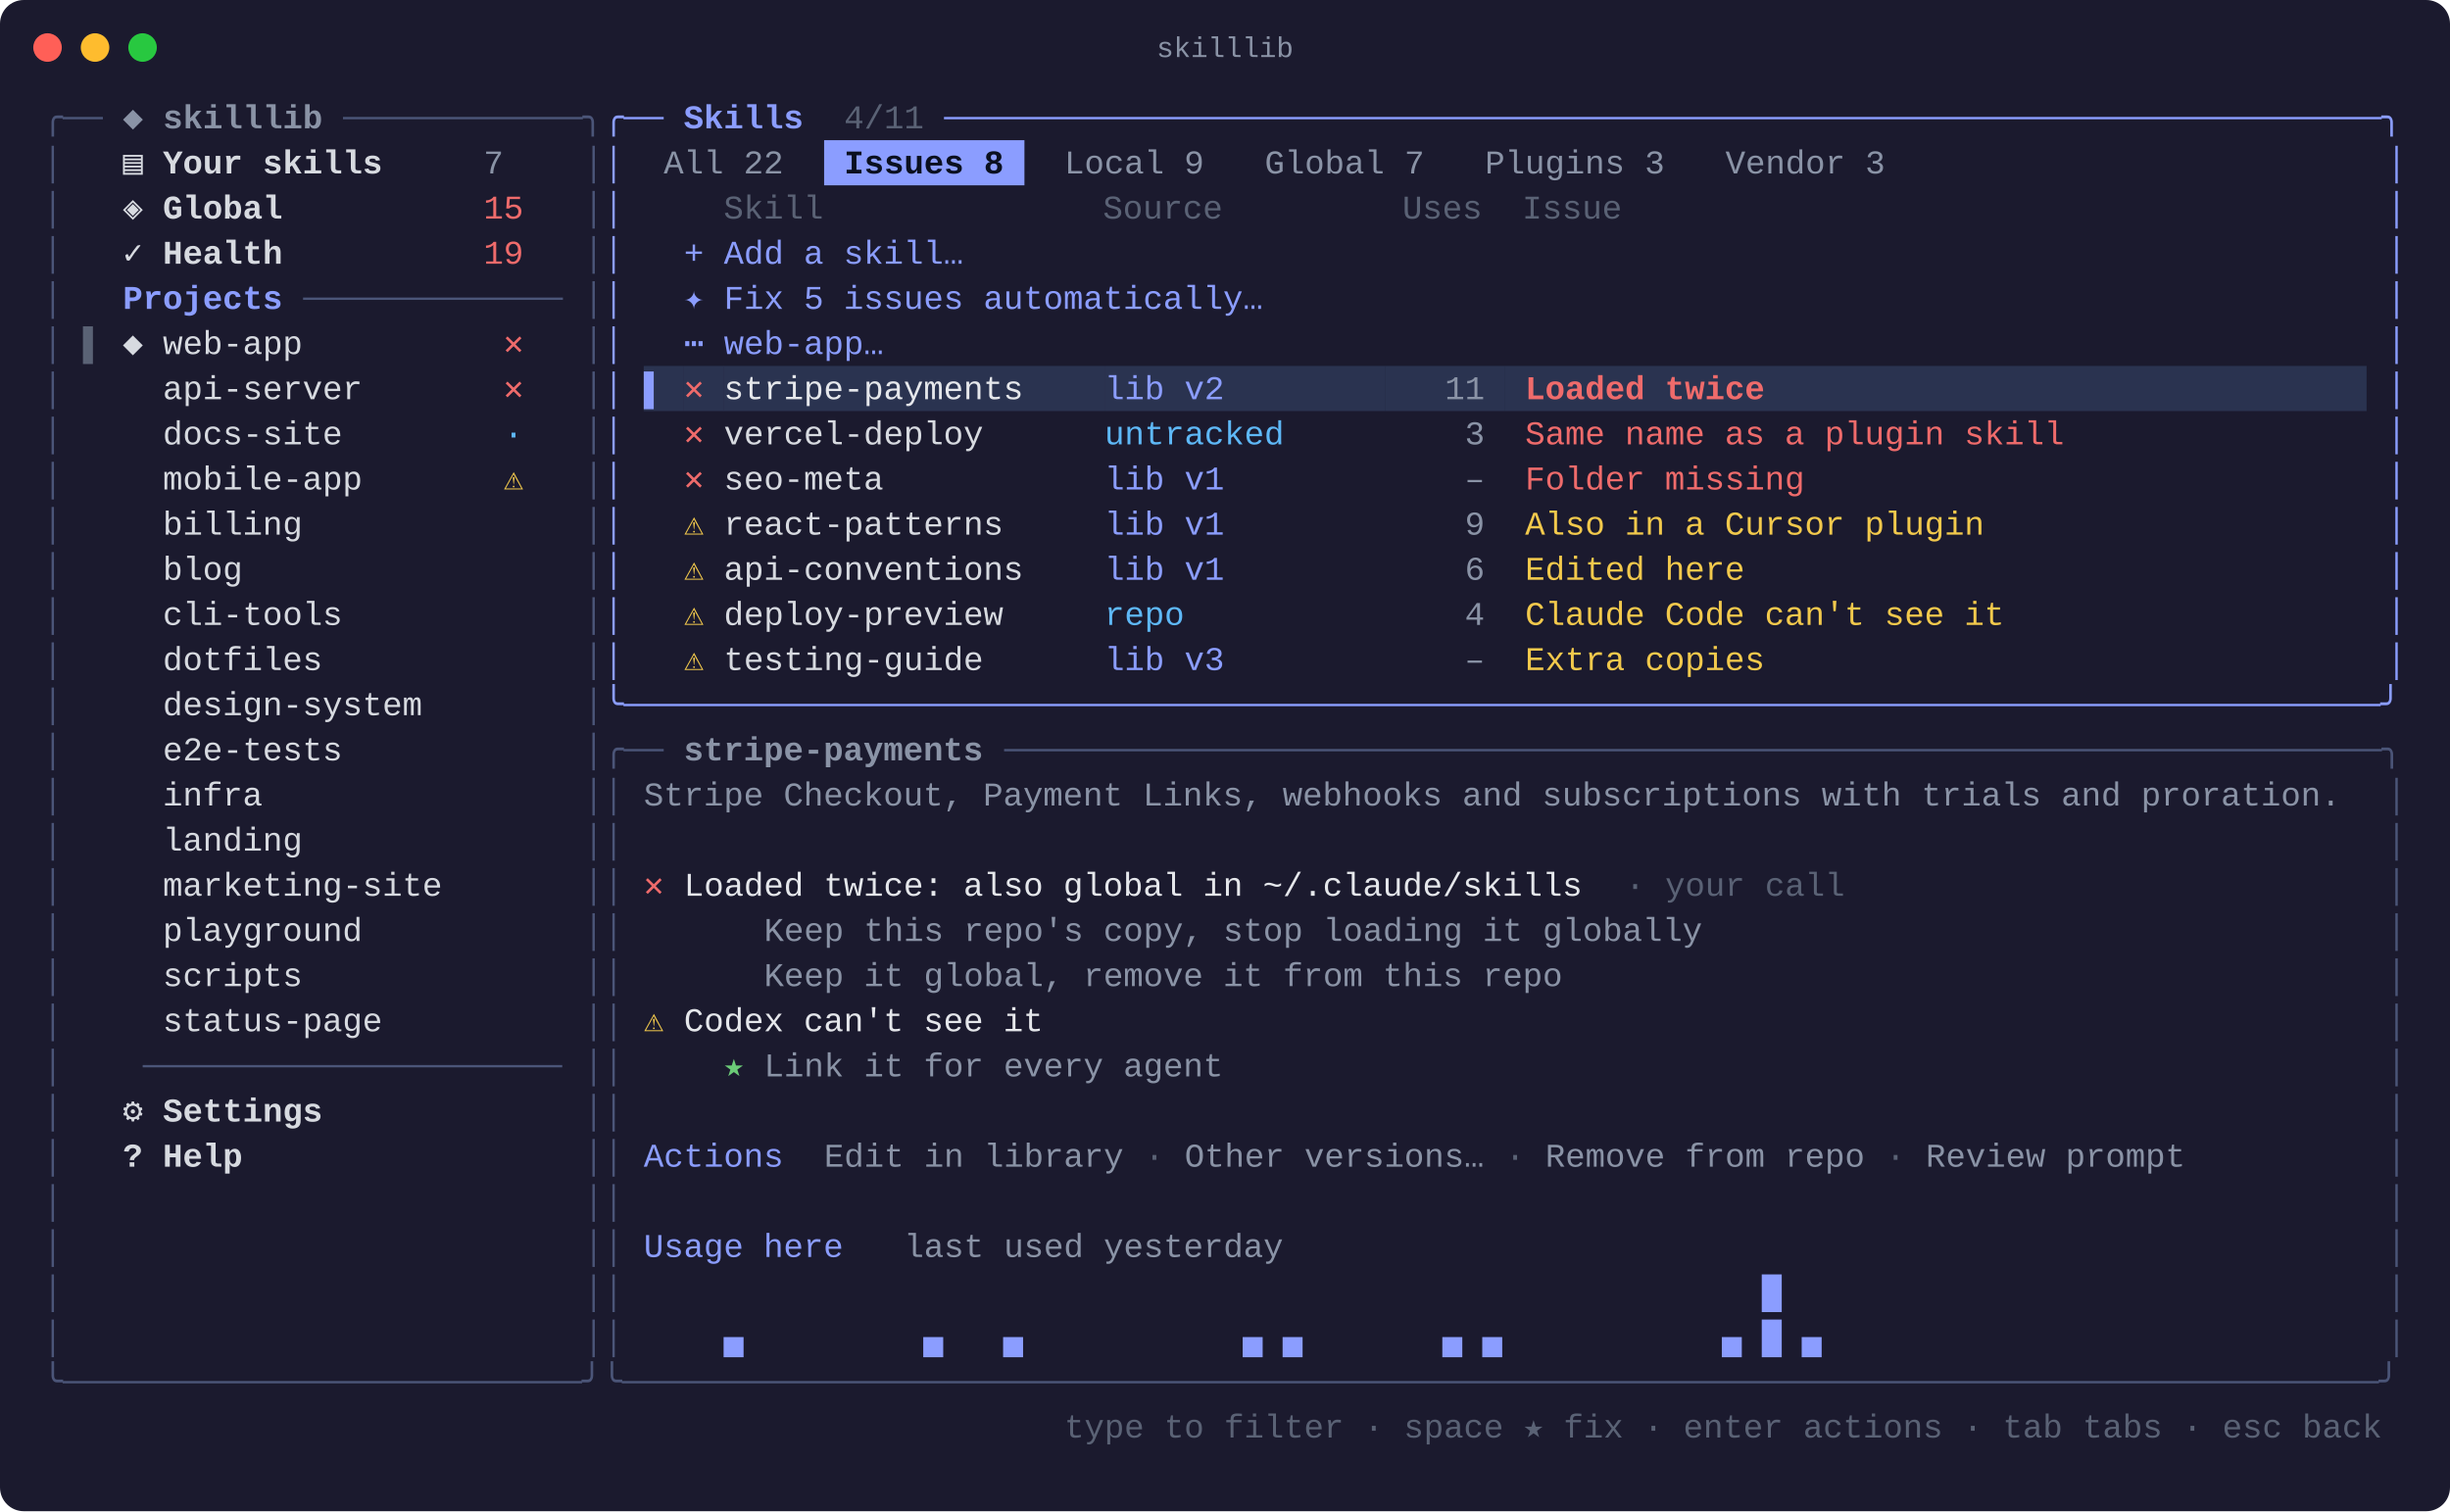
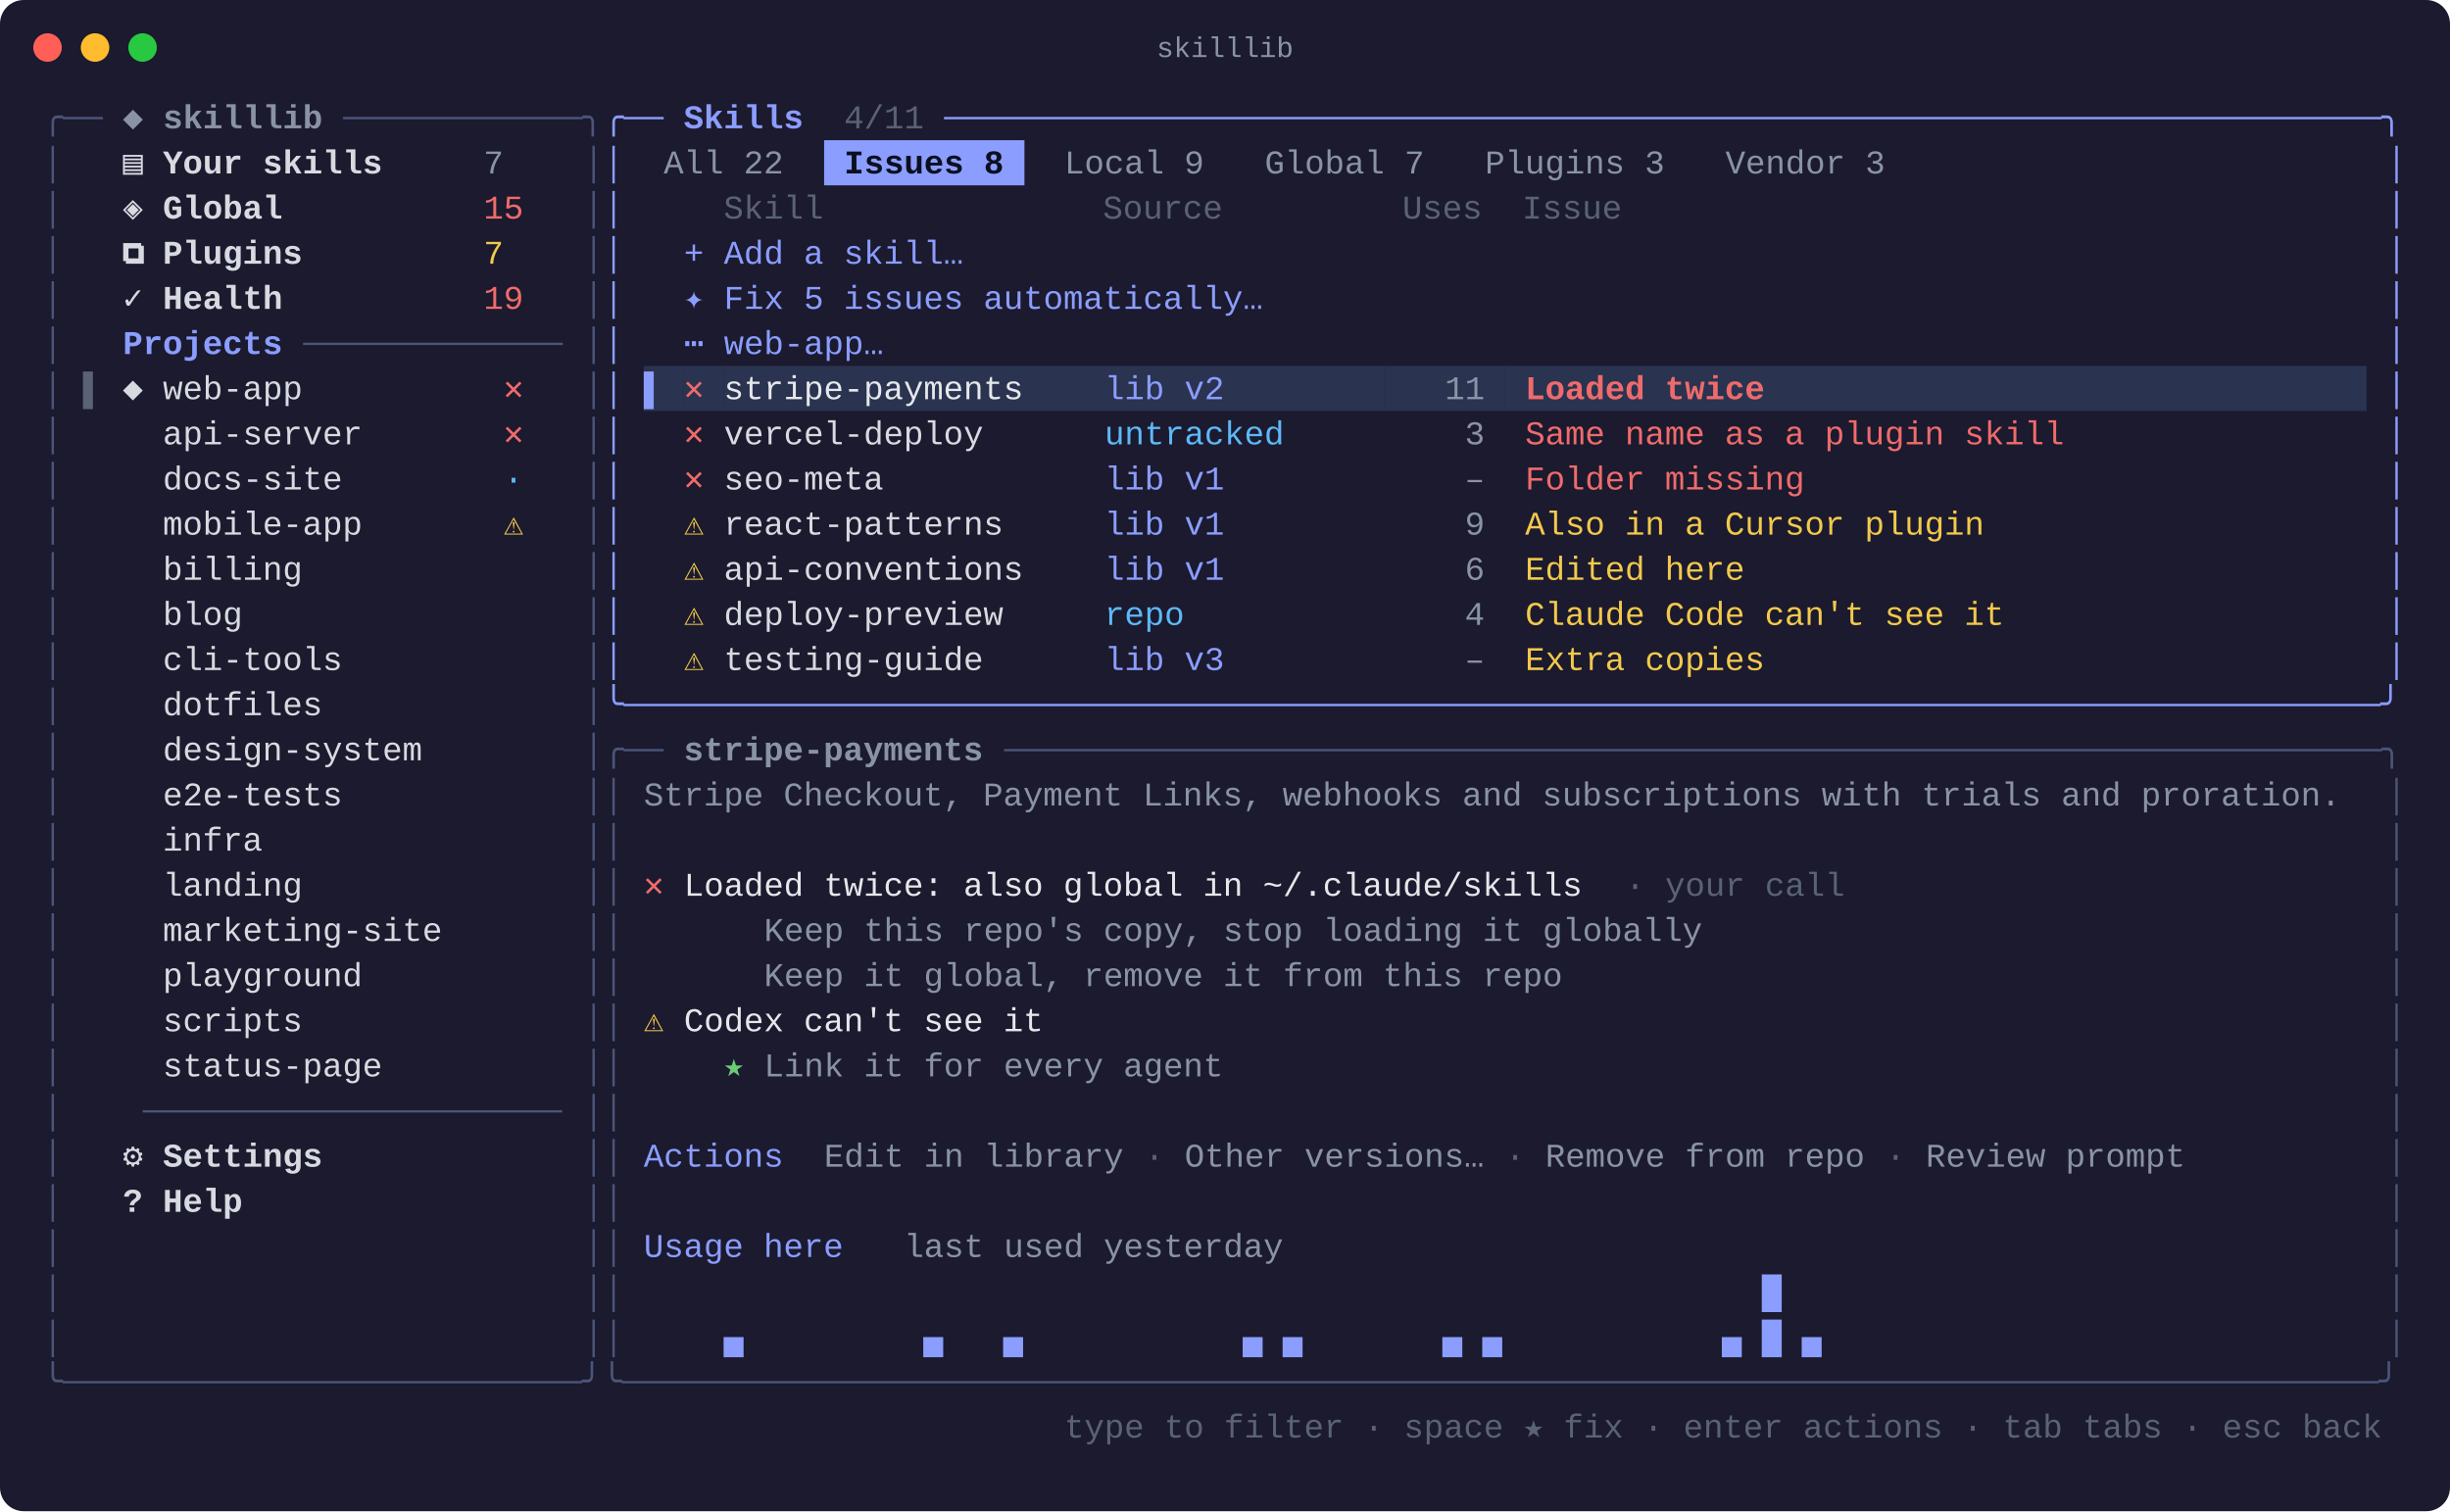
<svg xmlns="http://www.w3.org/2000/svg" width="1031" height="636" viewBox="0 0 1031 636" font-family="SFMono-Regular, Menlo, Consolas, 'Liberation Mono', monospace" font-size="14">
  <rect width="1031" height="636" rx="10" fill="#1b1a2e" />
  <circle cx="20" cy="20" r="6" fill="#ff5f57" />
  <circle cx="40" cy="20" r="6" fill="#febc2e" />
  <circle cx="60" cy="20" r="6" fill="#28c840" />
  <text x="515.5" y="24" fill="#8a93a6" font-size="12" text-anchor="middle">skilllib</text>
  <text x="18.0" y="54.0" fill="#4b5578" xml:space="preserve" textLength="25.3" lengthAdjust="spacingAndGlyphs">╭──</text>
  <text x="43.3" y="54.0" fill="#8a93a6" font-weight="bold" xml:space="preserve" textLength="101.2" lengthAdjust="spacingAndGlyphs"> ◆ skilllib </text>
  <text x="144.4" y="54.0" fill="#4b5578" xml:space="preserve" textLength="109.6" lengthAdjust="spacingAndGlyphs">────────────╮</text>
  <text x="254.0" y="54.0" fill="#8b9dff" xml:space="preserve" textLength="25.3" lengthAdjust="spacingAndGlyphs">╭──</text>
  <text x="279.3" y="54.0" fill="#8b9dff" font-weight="bold" xml:space="preserve" textLength="67.4" lengthAdjust="spacingAndGlyphs"> Skills </text>
  <text x="346.8" y="54.0" fill="#5a6275" xml:space="preserve" textLength="50.6" lengthAdjust="spacingAndGlyphs"> 4/11 </text>
  <text x="397.3" y="54.0" fill="#8b9dff" xml:space="preserve" textLength="615.4" lengthAdjust="spacingAndGlyphs">────────────────────────────────────────────────────────────────────────╮</text>
  <text x="18.0" y="73.0" fill="#4b5578" xml:space="preserve" textLength="8.4" lengthAdjust="spacingAndGlyphs">│</text>
  <text x="51.7" y="73.0" fill="#d7dae0" font-weight="bold" xml:space="preserve" textLength="151.7" lengthAdjust="spacingAndGlyphs">▤ Your skills     </text>
  <text x="203.5" y="73.0" fill="#8a93a6" xml:space="preserve" textLength="33.7" lengthAdjust="spacingAndGlyphs">7   </text>
  <text x="245.6" y="73.0" fill="#4b5578" xml:space="preserve" textLength="8.4" lengthAdjust="spacingAndGlyphs">│</text>
  <text x="254.0" y="73.0" fill="#8b9dff" xml:space="preserve" textLength="8.4" lengthAdjust="spacingAndGlyphs">│</text>
  <text x="270.9" y="73.0" fill="#8a93a6" xml:space="preserve" textLength="67.4" lengthAdjust="spacingAndGlyphs"> All 22 </text>
  <rect x="346.8" y="59.0" width="84.3" height="19" fill="#8b9dff" />
  <text x="346.8" y="73.0" fill="#0b1020" font-weight="bold" xml:space="preserve" textLength="84.3" lengthAdjust="spacingAndGlyphs"> Issues 8 </text>
  <text x="439.5" y="73.0" fill="#8a93a6" xml:space="preserve" textLength="75.9" lengthAdjust="spacingAndGlyphs"> Local 9 </text>
  <text x="523.8" y="73.0" fill="#8a93a6" xml:space="preserve" textLength="84.3" lengthAdjust="spacingAndGlyphs"> Global 7 </text>
  <text x="616.5" y="73.0" fill="#8a93a6" xml:space="preserve" textLength="92.7" lengthAdjust="spacingAndGlyphs"> Plugins 3 </text>
  <text x="717.7" y="73.0" fill="#8a93a6" xml:space="preserve" textLength="84.3" lengthAdjust="spacingAndGlyphs"> Vendor 3 </text>
  <text x="1004.3" y="73.0" fill="#8b9dff" xml:space="preserve" textLength="8.4" lengthAdjust="spacingAndGlyphs">│</text>
  <text x="18.0" y="92.0" fill="#4b5578" xml:space="preserve" textLength="8.4" lengthAdjust="spacingAndGlyphs">│</text>
  <text x="51.7" y="92.0" fill="#d7dae0" font-weight="bold" xml:space="preserve" textLength="151.7" lengthAdjust="spacingAndGlyphs">◈ Global          </text>
  <text x="203.5" y="92.0" fill="#ef6b6b" xml:space="preserve" textLength="33.7" lengthAdjust="spacingAndGlyphs">15  </text>
  <text x="245.6" y="92.0" fill="#4b5578" xml:space="preserve" textLength="8.4" lengthAdjust="spacingAndGlyphs">│</text>
  <text x="254.0" y="92.0" fill="#8b9dff" xml:space="preserve" textLength="8.4" lengthAdjust="spacingAndGlyphs">│</text>
  <text x="270.9" y="92.0" fill="#5a6275" xml:space="preserve" textLength="725.0" lengthAdjust="spacingAndGlyphs">    Skill              Source         Uses  Issue                                     </text>
  <text x="1004.3" y="92.0" fill="#8b9dff" xml:space="preserve" textLength="8.4" lengthAdjust="spacingAndGlyphs">│</text>
  <text x="18.0" y="111.0" fill="#4b5578" xml:space="preserve" textLength="8.4" lengthAdjust="spacingAndGlyphs">│</text>
-   <text x="51.7" y="111.0" fill="#d7dae0" font-weight="bold" xml:space="preserve" textLength="151.7" lengthAdjust="spacingAndGlyphs">✓ Health          </text>
-   <text x="203.5" y="111.0" fill="#ef6b6b" xml:space="preserve" textLength="33.7" lengthAdjust="spacingAndGlyphs">19  </text>
+   <text x="51.7" y="111.0" fill="#d7dae0" font-weight="bold" xml:space="preserve" textLength="151.7" lengthAdjust="spacingAndGlyphs">⧉ Plugins         </text>
+   <text x="203.5" y="111.0" fill="#f2c94c" xml:space="preserve" textLength="33.7" lengthAdjust="spacingAndGlyphs">7   </text>
  <text x="245.6" y="111.0" fill="#4b5578" xml:space="preserve" textLength="8.4" lengthAdjust="spacingAndGlyphs">│</text>
  <text x="254.0" y="111.0" fill="#8b9dff" xml:space="preserve" textLength="8.4" lengthAdjust="spacingAndGlyphs">│</text>
  <text x="287.8" y="111.0" fill="#8b9dff" xml:space="preserve" textLength="708.1" lengthAdjust="spacingAndGlyphs">+ Add a skill…                                                                      </text>
  <text x="1004.3" y="111.0" fill="#8b9dff" xml:space="preserve" textLength="8.4" lengthAdjust="spacingAndGlyphs">│</text>
  <text x="18.0" y="130.0" fill="#4b5578" xml:space="preserve" textLength="8.4" lengthAdjust="spacingAndGlyphs">│</text>
-   <text x="34.9" y="130.0" fill="#8b9dff" font-weight="bold" xml:space="preserve" textLength="92.7" lengthAdjust="spacingAndGlyphs">  Projects </text>
-   <text x="127.6" y="130.0" fill="#4b5578" xml:space="preserve" textLength="109.6" lengthAdjust="spacingAndGlyphs">─────────────</text>
+   <text x="51.7" y="130.0" fill="#d7dae0" font-weight="bold" xml:space="preserve" textLength="151.7" lengthAdjust="spacingAndGlyphs">✓ Health          </text>
+   <text x="203.5" y="130.0" fill="#ef6b6b" xml:space="preserve" textLength="33.7" lengthAdjust="spacingAndGlyphs">19  </text>
  <text x="245.6" y="130.0" fill="#4b5578" xml:space="preserve" textLength="8.4" lengthAdjust="spacingAndGlyphs">│</text>
  <text x="254.0" y="130.0" fill="#8b9dff" xml:space="preserve" textLength="8.4" lengthAdjust="spacingAndGlyphs">│</text>
  <text x="287.8" y="130.0" fill="#8b9dff" xml:space="preserve" textLength="708.1" lengthAdjust="spacingAndGlyphs">✦ Fix 5 issues automatically…                                                       </text>
  <text x="1004.3" y="130.0" fill="#8b9dff" xml:space="preserve" textLength="8.4" lengthAdjust="spacingAndGlyphs">│</text>
  <text x="18.0" y="149.0" fill="#4b5578" xml:space="preserve" textLength="8.4" lengthAdjust="spacingAndGlyphs">│</text>
-   <text x="34.9" y="149.0" fill="#5a6275" xml:space="preserve" textLength="16.9" lengthAdjust="spacingAndGlyphs">▌ </text>
-   <text x="51.7" y="149.0" fill="#d7dae0" xml:space="preserve" textLength="160.2" lengthAdjust="spacingAndGlyphs">◆ web-app          </text>
-   <text x="211.9" y="149.0" fill="#ef6b6b" xml:space="preserve" textLength="25.3" lengthAdjust="spacingAndGlyphs">✕  </text>
+   <text x="34.9" y="149.0" fill="#8b9dff" font-weight="bold" xml:space="preserve" textLength="92.7" lengthAdjust="spacingAndGlyphs">  Projects </text>
+   <text x="127.6" y="149.0" fill="#4b5578" xml:space="preserve" textLength="109.6" lengthAdjust="spacingAndGlyphs">─────────────</text>
  <text x="245.6" y="149.0" fill="#4b5578" xml:space="preserve" textLength="8.4" lengthAdjust="spacingAndGlyphs">│</text>
  <text x="254.0" y="149.0" fill="#8b9dff" xml:space="preserve" textLength="8.4" lengthAdjust="spacingAndGlyphs">│</text>
  <text x="287.8" y="149.0" fill="#8b9dff" xml:space="preserve" textLength="708.1" lengthAdjust="spacingAndGlyphs">⋯ web-app…                                                                          </text>
  <text x="1004.3" y="149.0" fill="#8b9dff" xml:space="preserve" textLength="8.4" lengthAdjust="spacingAndGlyphs">│</text>
  <text x="18.0" y="168.0" fill="#4b5578" xml:space="preserve" textLength="8.4" lengthAdjust="spacingAndGlyphs">│</text>
-   <text x="51.7" y="168.0" fill="#d7dae0" xml:space="preserve" textLength="160.2" lengthAdjust="spacingAndGlyphs">  api-server       </text>
+   <text x="34.9" y="168.0" fill="#5a6275" xml:space="preserve" textLength="16.9" lengthAdjust="spacingAndGlyphs">▌ </text>
+   <text x="51.7" y="168.0" fill="#d7dae0" xml:space="preserve" textLength="160.2" lengthAdjust="spacingAndGlyphs">◆ web-app          </text>
  <text x="211.9" y="168.0" fill="#ef6b6b" xml:space="preserve" textLength="25.3" lengthAdjust="spacingAndGlyphs">✕  </text>
  <text x="245.6" y="168.0" fill="#4b5578" xml:space="preserve" textLength="8.4" lengthAdjust="spacingAndGlyphs">│</text>
  <text x="254.0" y="168.0" fill="#8b9dff" xml:space="preserve" textLength="8.4" lengthAdjust="spacingAndGlyphs">│</text>
  <rect x="270.9" y="154.0" width="16.9" height="19" fill="#2a3350" />
  <text x="270.9" y="168.0" fill="#8b9dff" xml:space="preserve" textLength="16.9" lengthAdjust="spacingAndGlyphs">▌ </text>
  <rect x="287.8" y="154.0" width="16.9" height="19" fill="#2a3350" />
  <text x="287.8" y="168.0" fill="#ef6b6b" xml:space="preserve" textLength="16.9" lengthAdjust="spacingAndGlyphs">✕ </text>
  <rect x="304.6" y="154.0" width="160.2" height="19" fill="#2a3350" />
  <text x="304.6" y="168.0" fill="#e5e7eb" xml:space="preserve" textLength="160.2" lengthAdjust="spacingAndGlyphs">stripe-payments    </text>
  <rect x="464.8" y="154.0" width="118.0" height="19" fill="#2a3350" />
  <text x="464.8" y="168.0" fill="#8b9dff" xml:space="preserve" textLength="118.0" lengthAdjust="spacingAndGlyphs">lib v2        </text>
  <rect x="582.8" y="154.0" width="50.6" height="19" fill="#2a3350" />
  <text x="582.8" y="168.0" fill="#8a93a6" xml:space="preserve" textLength="50.6" lengthAdjust="spacingAndGlyphs">   11 </text>
  <rect x="633.4" y="154.0" width="362.5" height="19" fill="#2a3350" />
  <text x="633.4" y="168.0" fill="#ef6b6b" font-weight="bold" xml:space="preserve" textLength="362.5" lengthAdjust="spacingAndGlyphs"> Loaded twice                              </text>
  <text x="1004.3" y="168.0" fill="#8b9dff" xml:space="preserve" textLength="8.4" lengthAdjust="spacingAndGlyphs">│</text>
  <text x="18.0" y="187.0" fill="#4b5578" xml:space="preserve" textLength="8.4" lengthAdjust="spacingAndGlyphs">│</text>
-   <text x="51.7" y="187.0" fill="#d7dae0" xml:space="preserve" textLength="160.2" lengthAdjust="spacingAndGlyphs">  docs-site        </text>
-   <text x="211.9" y="187.0" fill="#5eb8f7" xml:space="preserve" textLength="25.3" lengthAdjust="spacingAndGlyphs">·  </text>
+   <text x="51.7" y="187.0" fill="#d7dae0" xml:space="preserve" textLength="160.2" lengthAdjust="spacingAndGlyphs">  api-server       </text>
+   <text x="211.9" y="187.0" fill="#ef6b6b" xml:space="preserve" textLength="25.3" lengthAdjust="spacingAndGlyphs">✕  </text>
  <text x="245.6" y="187.0" fill="#4b5578" xml:space="preserve" textLength="8.4" lengthAdjust="spacingAndGlyphs">│</text>
  <text x="254.0" y="187.0" fill="#8b9dff" xml:space="preserve" textLength="8.4" lengthAdjust="spacingAndGlyphs">│</text>
  <text x="287.8" y="187.0" fill="#ef6b6b" xml:space="preserve" textLength="16.9" lengthAdjust="spacingAndGlyphs">✕ </text>
  <text x="304.6" y="187.0" fill="#d7dae0" xml:space="preserve" textLength="160.2" lengthAdjust="spacingAndGlyphs">vercel-deploy      </text>
  <text x="464.8" y="187.0" fill="#5eb8f7" xml:space="preserve" textLength="118.0" lengthAdjust="spacingAndGlyphs">untracked     </text>
  <text x="582.8" y="187.0" fill="#8a93a6" xml:space="preserve" textLength="50.6" lengthAdjust="spacingAndGlyphs">    3 </text>
  <text x="633.4" y="187.0" fill="#ef6b6b" xml:space="preserve" textLength="362.5" lengthAdjust="spacingAndGlyphs"> Same name as a plugin skill               </text>
  <text x="1004.3" y="187.0" fill="#8b9dff" xml:space="preserve" textLength="8.4" lengthAdjust="spacingAndGlyphs">│</text>
  <text x="18.0" y="206.0" fill="#4b5578" xml:space="preserve" textLength="8.4" lengthAdjust="spacingAndGlyphs">│</text>
-   <text x="51.7" y="206.0" fill="#d7dae0" xml:space="preserve" textLength="160.2" lengthAdjust="spacingAndGlyphs">  mobile-app       </text>
-   <text x="211.9" y="206.0" fill="#f2c94c" xml:space="preserve" textLength="25.3" lengthAdjust="spacingAndGlyphs">⚠  </text>
+   <text x="51.7" y="206.0" fill="#d7dae0" xml:space="preserve" textLength="160.2" lengthAdjust="spacingAndGlyphs">  docs-site        </text>
+   <text x="211.9" y="206.0" fill="#5eb8f7" xml:space="preserve" textLength="25.3" lengthAdjust="spacingAndGlyphs">·  </text>
  <text x="245.6" y="206.0" fill="#4b5578" xml:space="preserve" textLength="8.4" lengthAdjust="spacingAndGlyphs">│</text>
  <text x="254.0" y="206.0" fill="#8b9dff" xml:space="preserve" textLength="8.4" lengthAdjust="spacingAndGlyphs">│</text>
  <text x="287.8" y="206.0" fill="#ef6b6b" xml:space="preserve" textLength="16.9" lengthAdjust="spacingAndGlyphs">✕ </text>
  <text x="304.6" y="206.0" fill="#d7dae0" xml:space="preserve" textLength="160.2" lengthAdjust="spacingAndGlyphs">seo-meta           </text>
  <text x="464.8" y="206.0" fill="#8b9dff" xml:space="preserve" textLength="118.0" lengthAdjust="spacingAndGlyphs">lib v1        </text>
  <text x="582.8" y="206.0" fill="#8a93a6" xml:space="preserve" textLength="50.6" lengthAdjust="spacingAndGlyphs">    – </text>
  <text x="633.4" y="206.0" fill="#ef6b6b" xml:space="preserve" textLength="362.5" lengthAdjust="spacingAndGlyphs"> Folder missing                            </text>
  <text x="1004.3" y="206.0" fill="#8b9dff" xml:space="preserve" textLength="8.4" lengthAdjust="spacingAndGlyphs">│</text>
  <text x="18.0" y="225.0" fill="#4b5578" xml:space="preserve" textLength="8.4" lengthAdjust="spacingAndGlyphs">│</text>
-   <text x="51.7" y="225.0" fill="#d7dae0" xml:space="preserve" textLength="193.9" lengthAdjust="spacingAndGlyphs">  billing              </text>
+   <text x="51.7" y="225.0" fill="#d7dae0" xml:space="preserve" textLength="160.2" lengthAdjust="spacingAndGlyphs">  mobile-app       </text>
+   <text x="211.9" y="225.0" fill="#f2c94c" xml:space="preserve" textLength="25.3" lengthAdjust="spacingAndGlyphs">⚠  </text>
  <text x="245.6" y="225.0" fill="#4b5578" xml:space="preserve" textLength="8.4" lengthAdjust="spacingAndGlyphs">│</text>
  <text x="254.0" y="225.0" fill="#8b9dff" xml:space="preserve" textLength="8.4" lengthAdjust="spacingAndGlyphs">│</text>
  <text x="287.8" y="225.0" fill="#f2c94c" xml:space="preserve" textLength="16.9" lengthAdjust="spacingAndGlyphs">⚠ </text>
  <text x="304.6" y="225.0" fill="#d7dae0" xml:space="preserve" textLength="160.2" lengthAdjust="spacingAndGlyphs">react-patterns     </text>
  <text x="464.8" y="225.0" fill="#8b9dff" xml:space="preserve" textLength="118.0" lengthAdjust="spacingAndGlyphs">lib v1        </text>
  <text x="582.8" y="225.0" fill="#8a93a6" xml:space="preserve" textLength="50.6" lengthAdjust="spacingAndGlyphs">    9 </text>
  <text x="633.4" y="225.0" fill="#f2c94c" xml:space="preserve" textLength="362.5" lengthAdjust="spacingAndGlyphs"> Also in a Cursor plugin                   </text>
  <text x="1004.3" y="225.0" fill="#8b9dff" xml:space="preserve" textLength="8.4" lengthAdjust="spacingAndGlyphs">│</text>
  <text x="18.0" y="244.0" fill="#4b5578" xml:space="preserve" textLength="8.4" lengthAdjust="spacingAndGlyphs">│</text>
-   <text x="51.7" y="244.0" fill="#d7dae0" xml:space="preserve" textLength="193.9" lengthAdjust="spacingAndGlyphs">  blog                 </text>
+   <text x="51.7" y="244.0" fill="#d7dae0" xml:space="preserve" textLength="193.9" lengthAdjust="spacingAndGlyphs">  billing              </text>
  <text x="245.6" y="244.0" fill="#4b5578" xml:space="preserve" textLength="8.4" lengthAdjust="spacingAndGlyphs">│</text>
  <text x="254.0" y="244.0" fill="#8b9dff" xml:space="preserve" textLength="8.4" lengthAdjust="spacingAndGlyphs">│</text>
  <text x="287.8" y="244.0" fill="#f2c94c" xml:space="preserve" textLength="16.9" lengthAdjust="spacingAndGlyphs">⚠ </text>
  <text x="304.6" y="244.0" fill="#d7dae0" xml:space="preserve" textLength="160.2" lengthAdjust="spacingAndGlyphs">api-conventions    </text>
  <text x="464.8" y="244.0" fill="#8b9dff" xml:space="preserve" textLength="118.0" lengthAdjust="spacingAndGlyphs">lib v1        </text>
  <text x="582.8" y="244.0" fill="#8a93a6" xml:space="preserve" textLength="50.6" lengthAdjust="spacingAndGlyphs">    6 </text>
  <text x="633.4" y="244.0" fill="#f2c94c" xml:space="preserve" textLength="362.5" lengthAdjust="spacingAndGlyphs"> Edited here                               </text>
  <text x="1004.3" y="244.0" fill="#8b9dff" xml:space="preserve" textLength="8.4" lengthAdjust="spacingAndGlyphs">│</text>
  <text x="18.0" y="263.0" fill="#4b5578" xml:space="preserve" textLength="8.4" lengthAdjust="spacingAndGlyphs">│</text>
-   <text x="51.7" y="263.0" fill="#d7dae0" xml:space="preserve" textLength="193.9" lengthAdjust="spacingAndGlyphs">  cli-tools            </text>
+   <text x="51.7" y="263.0" fill="#d7dae0" xml:space="preserve" textLength="193.9" lengthAdjust="spacingAndGlyphs">  blog                 </text>
  <text x="245.6" y="263.0" fill="#4b5578" xml:space="preserve" textLength="8.4" lengthAdjust="spacingAndGlyphs">│</text>
  <text x="254.0" y="263.0" fill="#8b9dff" xml:space="preserve" textLength="8.4" lengthAdjust="spacingAndGlyphs">│</text>
  <text x="287.8" y="263.0" fill="#f2c94c" xml:space="preserve" textLength="16.9" lengthAdjust="spacingAndGlyphs">⚠ </text>
  <text x="304.6" y="263.0" fill="#d7dae0" xml:space="preserve" textLength="160.2" lengthAdjust="spacingAndGlyphs">deploy-preview     </text>
  <text x="464.8" y="263.0" fill="#5eb8f7" xml:space="preserve" textLength="118.0" lengthAdjust="spacingAndGlyphs">repo          </text>
  <text x="582.8" y="263.0" fill="#8a93a6" xml:space="preserve" textLength="50.6" lengthAdjust="spacingAndGlyphs">    4 </text>
  <text x="633.4" y="263.0" fill="#f2c94c" xml:space="preserve" textLength="362.5" lengthAdjust="spacingAndGlyphs"> Claude Code can't see it                  </text>
  <text x="1004.3" y="263.0" fill="#8b9dff" xml:space="preserve" textLength="8.4" lengthAdjust="spacingAndGlyphs">│</text>
  <text x="18.0" y="282.0" fill="#4b5578" xml:space="preserve" textLength="8.4" lengthAdjust="spacingAndGlyphs">│</text>
-   <text x="51.7" y="282.0" fill="#d7dae0" xml:space="preserve" textLength="193.9" lengthAdjust="spacingAndGlyphs">  dotfiles             </text>
+   <text x="51.7" y="282.0" fill="#d7dae0" xml:space="preserve" textLength="193.9" lengthAdjust="spacingAndGlyphs">  cli-tools            </text>
  <text x="245.6" y="282.0" fill="#4b5578" xml:space="preserve" textLength="8.4" lengthAdjust="spacingAndGlyphs">│</text>
  <text x="254.0" y="282.0" fill="#8b9dff" xml:space="preserve" textLength="8.4" lengthAdjust="spacingAndGlyphs">│</text>
  <text x="287.8" y="282.0" fill="#f2c94c" xml:space="preserve" textLength="16.9" lengthAdjust="spacingAndGlyphs">⚠ </text>
  <text x="304.6" y="282.0" fill="#d7dae0" xml:space="preserve" textLength="160.2" lengthAdjust="spacingAndGlyphs">testing-guide      </text>
  <text x="464.8" y="282.0" fill="#8b9dff" xml:space="preserve" textLength="118.0" lengthAdjust="spacingAndGlyphs">lib v3        </text>
  <text x="582.8" y="282.0" fill="#8a93a6" xml:space="preserve" textLength="50.6" lengthAdjust="spacingAndGlyphs">    – </text>
  <text x="633.4" y="282.0" fill="#f2c94c" xml:space="preserve" textLength="362.5" lengthAdjust="spacingAndGlyphs"> Extra copies                              </text>
  <text x="1004.3" y="282.0" fill="#8b9dff" xml:space="preserve" textLength="8.4" lengthAdjust="spacingAndGlyphs">│</text>
  <text x="18.0" y="301.0" fill="#4b5578" xml:space="preserve" textLength="8.4" lengthAdjust="spacingAndGlyphs">│</text>
-   <text x="51.7" y="301.0" fill="#d7dae0" xml:space="preserve" textLength="193.9" lengthAdjust="spacingAndGlyphs">  design-system        </text>
+   <text x="51.7" y="301.0" fill="#d7dae0" xml:space="preserve" textLength="193.9" lengthAdjust="spacingAndGlyphs">  dotfiles             </text>
  <text x="245.6" y="301.0" fill="#4b5578" xml:space="preserve" textLength="8.4" lengthAdjust="spacingAndGlyphs">│</text>
  <text x="254.0" y="301.0" fill="#8b9dff" xml:space="preserve" textLength="758.7" lengthAdjust="spacingAndGlyphs">╰────────────────────────────────────────────────────────────────────────────────────────╯</text>
  <text x="18.0" y="320.0" fill="#4b5578" xml:space="preserve" textLength="8.4" lengthAdjust="spacingAndGlyphs">│</text>
-   <text x="51.7" y="320.0" fill="#d7dae0" xml:space="preserve" textLength="193.9" lengthAdjust="spacingAndGlyphs">  e2e-tests            </text>
+   <text x="51.7" y="320.0" fill="#d7dae0" xml:space="preserve" textLength="193.9" lengthAdjust="spacingAndGlyphs">  design-system        </text>
  <text x="245.6" y="320.0" fill="#4b5578" xml:space="preserve" textLength="33.7" lengthAdjust="spacingAndGlyphs">│╭──</text>
  <text x="279.3" y="320.0" fill="#8a93a6" font-weight="bold" xml:space="preserve" textLength="143.3" lengthAdjust="spacingAndGlyphs"> stripe-payments </text>
  <text x="422.6" y="320.0" fill="#4b5578" xml:space="preserve" textLength="590.1" lengthAdjust="spacingAndGlyphs">─────────────────────────────────────────────────────────────────────╮</text>
  <text x="18.0" y="339.0" fill="#4b5578" xml:space="preserve" textLength="8.4" lengthAdjust="spacingAndGlyphs">│</text>
-   <text x="51.7" y="339.0" fill="#d7dae0" xml:space="preserve" textLength="193.9" lengthAdjust="spacingAndGlyphs">  infra                </text>
+   <text x="51.7" y="339.0" fill="#d7dae0" xml:space="preserve" textLength="193.9" lengthAdjust="spacingAndGlyphs">  e2e-tests            </text>
  <text x="245.6" y="339.0" fill="#4b5578" xml:space="preserve" textLength="16.9" lengthAdjust="spacingAndGlyphs">││</text>
  <text x="270.9" y="339.0" fill="#8a93a6" xml:space="preserve" textLength="716.5" lengthAdjust="spacingAndGlyphs">Stripe Checkout, Payment Links, webhooks and subscriptions with trials and proration.</text>
  <text x="1004.3" y="339.0" fill="#4b5578" xml:space="preserve" textLength="8.4" lengthAdjust="spacingAndGlyphs">│</text>
  <text x="18.0" y="358.0" fill="#4b5578" xml:space="preserve" textLength="8.4" lengthAdjust="spacingAndGlyphs">│</text>
-   <text x="51.7" y="358.0" fill="#d7dae0" xml:space="preserve" textLength="193.9" lengthAdjust="spacingAndGlyphs">  landing              </text>
+   <text x="51.7" y="358.0" fill="#d7dae0" xml:space="preserve" textLength="193.9" lengthAdjust="spacingAndGlyphs">  infra                </text>
  <text x="245.6" y="358.0" fill="#4b5578" xml:space="preserve" textLength="16.9" lengthAdjust="spacingAndGlyphs">││</text>
  <text x="1004.3" y="358.0" fill="#4b5578" xml:space="preserve" textLength="8.4" lengthAdjust="spacingAndGlyphs">│</text>
  <text x="18.0" y="377.0" fill="#4b5578" xml:space="preserve" textLength="8.4" lengthAdjust="spacingAndGlyphs">│</text>
-   <text x="51.7" y="377.0" fill="#d7dae0" xml:space="preserve" textLength="193.9" lengthAdjust="spacingAndGlyphs">  marketing-site       </text>
+   <text x="51.7" y="377.0" fill="#d7dae0" xml:space="preserve" textLength="193.9" lengthAdjust="spacingAndGlyphs">  landing              </text>
  <text x="245.6" y="377.0" fill="#4b5578" xml:space="preserve" textLength="16.9" lengthAdjust="spacingAndGlyphs">││</text>
  <text x="270.9" y="377.0" fill="#ef6b6b" xml:space="preserve" textLength="16.9" lengthAdjust="spacingAndGlyphs">✕ </text>
  <text x="287.8" y="377.0" fill="#e5e7eb" xml:space="preserve" textLength="379.3" lengthAdjust="spacingAndGlyphs">Loaded twice: also global in ~/.claude/skills</text>
  <text x="667.1" y="377.0" fill="#5a6275" xml:space="preserve" textLength="109.6" lengthAdjust="spacingAndGlyphs">  · your call</text>
  <text x="1004.3" y="377.0" fill="#4b5578" xml:space="preserve" textLength="8.4" lengthAdjust="spacingAndGlyphs">│</text>
  <text x="18.0" y="396.0" fill="#4b5578" xml:space="preserve" textLength="8.4" lengthAdjust="spacingAndGlyphs">│</text>
-   <text x="51.7" y="396.0" fill="#d7dae0" xml:space="preserve" textLength="193.9" lengthAdjust="spacingAndGlyphs">  playground           </text>
+   <text x="51.7" y="396.0" fill="#d7dae0" xml:space="preserve" textLength="193.9" lengthAdjust="spacingAndGlyphs">  marketing-site       </text>
  <text x="245.6" y="396.0" fill="#4b5578" xml:space="preserve" textLength="16.9" lengthAdjust="spacingAndGlyphs">││</text>
  <text x="321.5" y="396.0" fill="#8a93a6" xml:space="preserve" textLength="396.2" lengthAdjust="spacingAndGlyphs">Keep this repo's copy, stop loading it globally</text>
  <text x="1004.3" y="396.0" fill="#4b5578" xml:space="preserve" textLength="8.4" lengthAdjust="spacingAndGlyphs">│</text>
  <text x="18.0" y="415.0" fill="#4b5578" xml:space="preserve" textLength="8.4" lengthAdjust="spacingAndGlyphs">│</text>
-   <text x="51.7" y="415.0" fill="#d7dae0" xml:space="preserve" textLength="193.9" lengthAdjust="spacingAndGlyphs">  scripts              </text>
+   <text x="51.7" y="415.0" fill="#d7dae0" xml:space="preserve" textLength="193.9" lengthAdjust="spacingAndGlyphs">  playground           </text>
  <text x="245.6" y="415.0" fill="#4b5578" xml:space="preserve" textLength="16.9" lengthAdjust="spacingAndGlyphs">││</text>
  <text x="321.5" y="415.0" fill="#8a93a6" xml:space="preserve" textLength="337.2" lengthAdjust="spacingAndGlyphs">Keep it global, remove it from this repo</text>
  <text x="1004.3" y="415.0" fill="#4b5578" xml:space="preserve" textLength="8.4" lengthAdjust="spacingAndGlyphs">│</text>
  <text x="18.0" y="434.0" fill="#4b5578" xml:space="preserve" textLength="8.4" lengthAdjust="spacingAndGlyphs">│</text>
-   <text x="51.7" y="434.0" fill="#d7dae0" xml:space="preserve" textLength="193.9" lengthAdjust="spacingAndGlyphs">  status-page          </text>
+   <text x="51.7" y="434.0" fill="#d7dae0" xml:space="preserve" textLength="193.9" lengthAdjust="spacingAndGlyphs">  scripts              </text>
  <text x="245.6" y="434.0" fill="#4b5578" xml:space="preserve" textLength="16.9" lengthAdjust="spacingAndGlyphs">││</text>
  <text x="270.9" y="434.0" fill="#f2c94c" xml:space="preserve" textLength="16.9" lengthAdjust="spacingAndGlyphs">⚠ </text>
  <text x="287.8" y="434.0" fill="#e5e7eb" xml:space="preserve" textLength="151.7" lengthAdjust="spacingAndGlyphs">Codex can't see it</text>
  <text x="1004.3" y="434.0" fill="#4b5578" xml:space="preserve" textLength="8.4" lengthAdjust="spacingAndGlyphs">│</text>
  <text x="18.0" y="453.0" fill="#4b5578" xml:space="preserve" textLength="8.4" lengthAdjust="spacingAndGlyphs">│</text>
-   <text x="60.1" y="453.0" fill="#4b5578" xml:space="preserve" textLength="177.0" lengthAdjust="spacingAndGlyphs">─────────────────────</text>
+   <text x="51.7" y="453.0" fill="#d7dae0" xml:space="preserve" textLength="193.9" lengthAdjust="spacingAndGlyphs">  status-page          </text>
  <text x="245.6" y="453.0" fill="#4b5578" xml:space="preserve" textLength="16.9" lengthAdjust="spacingAndGlyphs">││</text>
  <text x="304.6" y="453.0" fill="#6bcb77" xml:space="preserve" textLength="16.9" lengthAdjust="spacingAndGlyphs">★ </text>
  <text x="321.5" y="453.0" fill="#8a93a6" xml:space="preserve" textLength="193.9" lengthAdjust="spacingAndGlyphs">Link it for every agent</text>
  <text x="1004.3" y="453.0" fill="#4b5578" xml:space="preserve" textLength="8.4" lengthAdjust="spacingAndGlyphs">│</text>
  <text x="18.0" y="472.0" fill="#4b5578" xml:space="preserve" textLength="8.4" lengthAdjust="spacingAndGlyphs">│</text>
-   <text x="51.7" y="472.0" fill="#d7dae0" font-weight="bold" xml:space="preserve" textLength="185.5" lengthAdjust="spacingAndGlyphs">⚙ Settings            </text>
+   <text x="60.1" y="472.0" fill="#4b5578" xml:space="preserve" textLength="177.0" lengthAdjust="spacingAndGlyphs">─────────────────────</text>
  <text x="245.6" y="472.0" fill="#4b5578" xml:space="preserve" textLength="16.9" lengthAdjust="spacingAndGlyphs">││</text>
  <text x="1004.3" y="472.0" fill="#4b5578" xml:space="preserve" textLength="8.4" lengthAdjust="spacingAndGlyphs">│</text>
  <text x="18.0" y="491.0" fill="#4b5578" xml:space="preserve" textLength="8.4" lengthAdjust="spacingAndGlyphs">│</text>
-   <text x="51.7" y="491.0" fill="#d7dae0" font-weight="bold" xml:space="preserve" textLength="185.5" lengthAdjust="spacingAndGlyphs">? Help                </text>
+   <text x="51.7" y="491.0" fill="#d7dae0" font-weight="bold" xml:space="preserve" textLength="185.5" lengthAdjust="spacingAndGlyphs">⚙ Settings            </text>
  <text x="245.6" y="491.0" fill="#4b5578" xml:space="preserve" textLength="16.9" lengthAdjust="spacingAndGlyphs">││</text>
  <text x="270.9" y="491.0" fill="#8b9dff" xml:space="preserve" textLength="75.9" lengthAdjust="spacingAndGlyphs">Actions  </text>
  <text x="346.8" y="491.0" fill="#8a93a6" xml:space="preserve" textLength="126.4" lengthAdjust="spacingAndGlyphs">Edit in library</text>
  <text x="473.2" y="491.0" fill="#5a6275" xml:space="preserve" textLength="25.3" lengthAdjust="spacingAndGlyphs"> · </text>
  <text x="498.5" y="491.0" fill="#8a93a6" xml:space="preserve" textLength="126.4" lengthAdjust="spacingAndGlyphs">Other versions…</text>
  <text x="625.0" y="491.0" fill="#5a6275" xml:space="preserve" textLength="25.3" lengthAdjust="spacingAndGlyphs"> · </text>
  <text x="650.3" y="491.0" fill="#8a93a6" xml:space="preserve" textLength="134.9" lengthAdjust="spacingAndGlyphs">Remove from repo</text>
  <text x="785.1" y="491.0" fill="#5a6275" xml:space="preserve" textLength="25.3" lengthAdjust="spacingAndGlyphs"> · </text>
  <text x="810.4" y="491.0" fill="#8a93a6" xml:space="preserve" textLength="109.6" lengthAdjust="spacingAndGlyphs">Review prompt</text>
  <text x="1004.3" y="491.0" fill="#4b5578" xml:space="preserve" textLength="8.4" lengthAdjust="spacingAndGlyphs">│</text>
  <text x="18.0" y="510.0" fill="#4b5578" xml:space="preserve" textLength="8.4" lengthAdjust="spacingAndGlyphs">│</text>
+   <text x="51.7" y="510.0" fill="#d7dae0" font-weight="bold" xml:space="preserve" textLength="185.5" lengthAdjust="spacingAndGlyphs">? Help                </text>
  <text x="245.6" y="510.0" fill="#4b5578" xml:space="preserve" textLength="16.9" lengthAdjust="spacingAndGlyphs">││</text>
  <text x="1004.3" y="510.0" fill="#4b5578" xml:space="preserve" textLength="8.4" lengthAdjust="spacingAndGlyphs">│</text>
  <text x="18.0" y="529.0" fill="#4b5578" xml:space="preserve" textLength="8.4" lengthAdjust="spacingAndGlyphs">│</text>
  <text x="245.6" y="529.0" fill="#4b5578" xml:space="preserve" textLength="16.9" lengthAdjust="spacingAndGlyphs">││</text>
  <text x="270.9" y="529.0" fill="#8b9dff" xml:space="preserve" textLength="84.3" lengthAdjust="spacingAndGlyphs">Usage here</text>
  <text x="355.2" y="529.0" fill="#8a93a6" xml:space="preserve" textLength="185.5" lengthAdjust="spacingAndGlyphs">   last used yesterday</text>
  <text x="1004.3" y="529.0" fill="#4b5578" xml:space="preserve" textLength="8.4" lengthAdjust="spacingAndGlyphs">│</text>
  <text x="18.0" y="548.0" fill="#4b5578" xml:space="preserve" textLength="8.4" lengthAdjust="spacingAndGlyphs">│</text>
  <text x="245.6" y="548.0" fill="#4b5578" xml:space="preserve" textLength="16.9" lengthAdjust="spacingAndGlyphs">││</text>
  <text x="270.9" y="548.0" fill="#8b9dff" xml:space="preserve" textLength="522.7" lengthAdjust="spacingAndGlyphs">                                                        █     </text>
  <text x="1004.3" y="548.0" fill="#4b5578" xml:space="preserve" textLength="8.4" lengthAdjust="spacingAndGlyphs">│</text>
  <text x="18.0" y="567.0" fill="#4b5578" xml:space="preserve" textLength="8.4" lengthAdjust="spacingAndGlyphs">│</text>
  <text x="245.6" y="567.0" fill="#4b5578" xml:space="preserve" textLength="16.9" lengthAdjust="spacingAndGlyphs">││</text>
  <text x="270.9" y="567.0" fill="#8b9dff" xml:space="preserve" textLength="522.7" lengthAdjust="spacingAndGlyphs">    ▄         ▄   ▄           ▄ ▄       ▄ ▄           ▄ █ ▄   </text>
  <text x="1004.3" y="567.0" fill="#4b5578" xml:space="preserve" textLength="8.4" lengthAdjust="spacingAndGlyphs">│</text>
  <text x="18.0" y="586.0" fill="#4b5578" xml:space="preserve" textLength="994.7" lengthAdjust="spacingAndGlyphs">╰──────────────────────────╯╰────────────────────────────────────────────────────────────────────────────────────────╯</text>
  <text x="447.9" y="605.0" fill="#5a6275" xml:space="preserve" textLength="564.8" lengthAdjust="spacingAndGlyphs">type to filter · space ★ fix · enter actions · tab tabs · esc back </text>
</svg>
